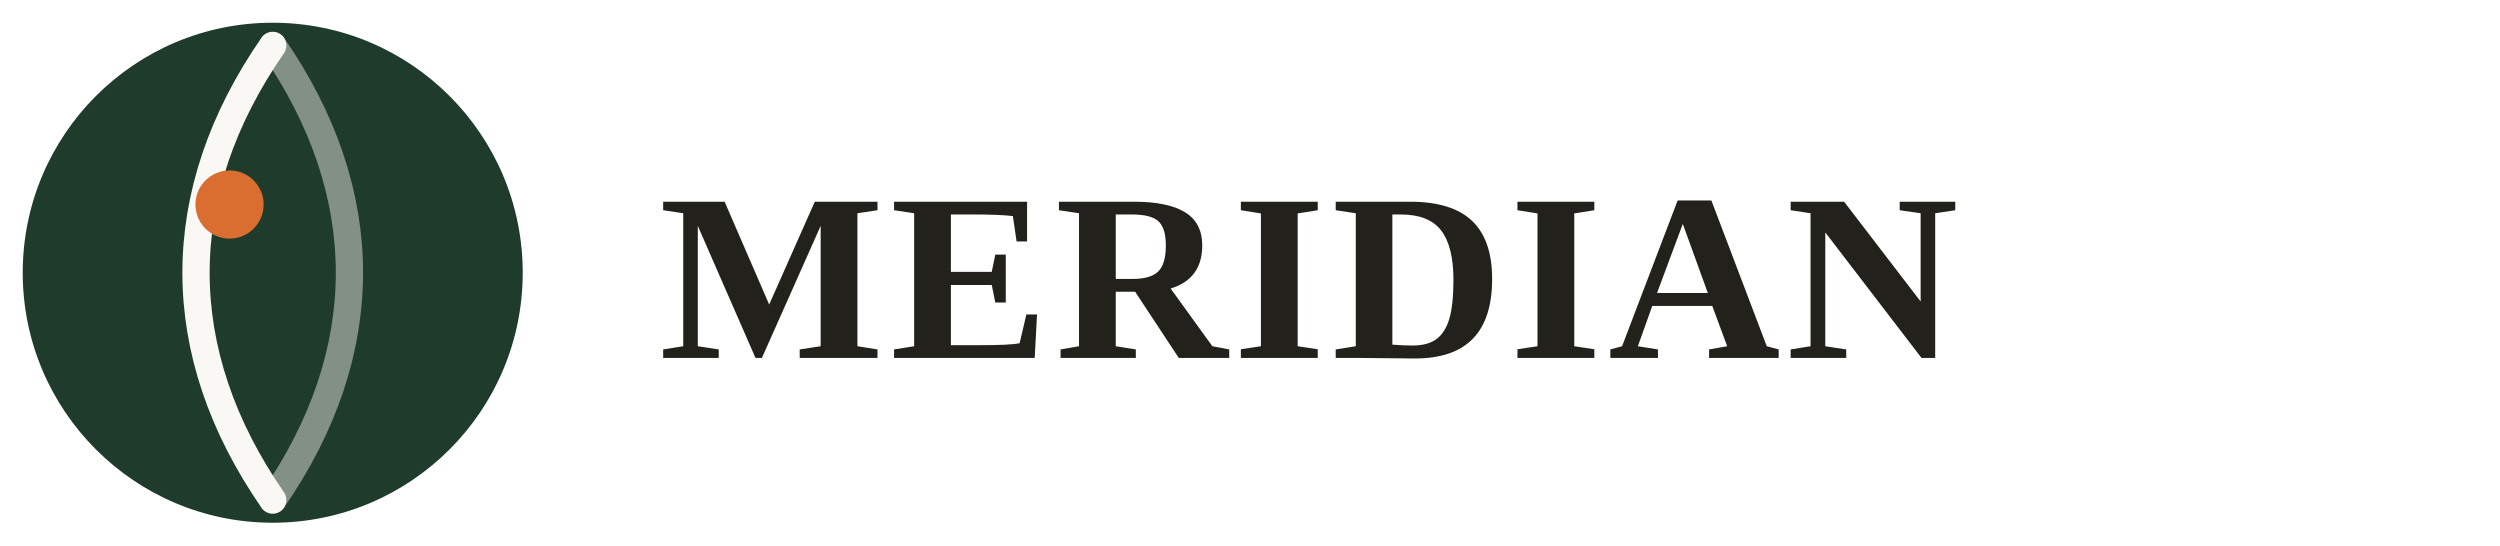
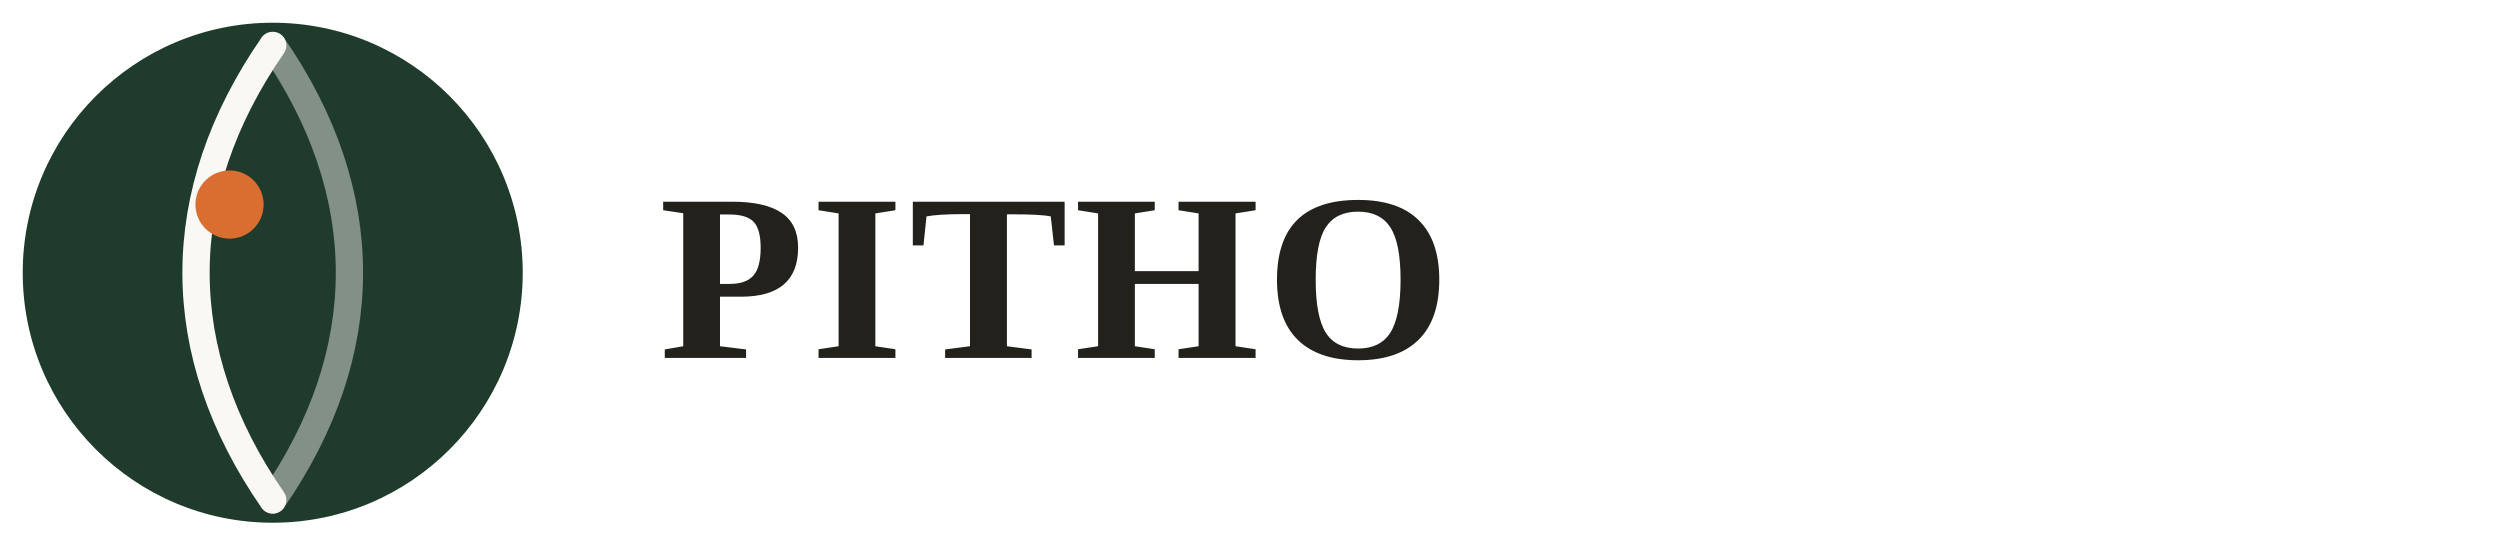
<svg xmlns="http://www.w3.org/2000/svg" width="220" height="48" viewBox="0 0 220 48" fill="none">
  <circle cx="24" cy="24" r="22" fill="#1F3B2C" />
  <path d="M24 4 C 15 17, 15 31, 24 44" stroke="#FAF8F4" stroke-width="2.4" fill="none" stroke-linecap="round" />
  <path d="M24 4 C 33 17, 33 31, 24 44" stroke="#FAF8F4" stroke-width="2.4" fill="none" stroke-linecap="round" opacity="0.45" />
  <circle cx="20.2" cy="18" r="3" fill="#D96E30" />
-   <text x="58" y="31.5" font-family="Georgia, 'Times New Roman', serif" font-size="21" font-weight="600" letter-spacing="0.5" fill="#23211C">MERIDIAN</text>
+   <text x="58" y="31.5" font-family="Georgia, 'Times New Roman', serif" font-size="21" font-weight="600" letter-spacing="0.5" fill="#23211C">PITHO</text>
</svg>
